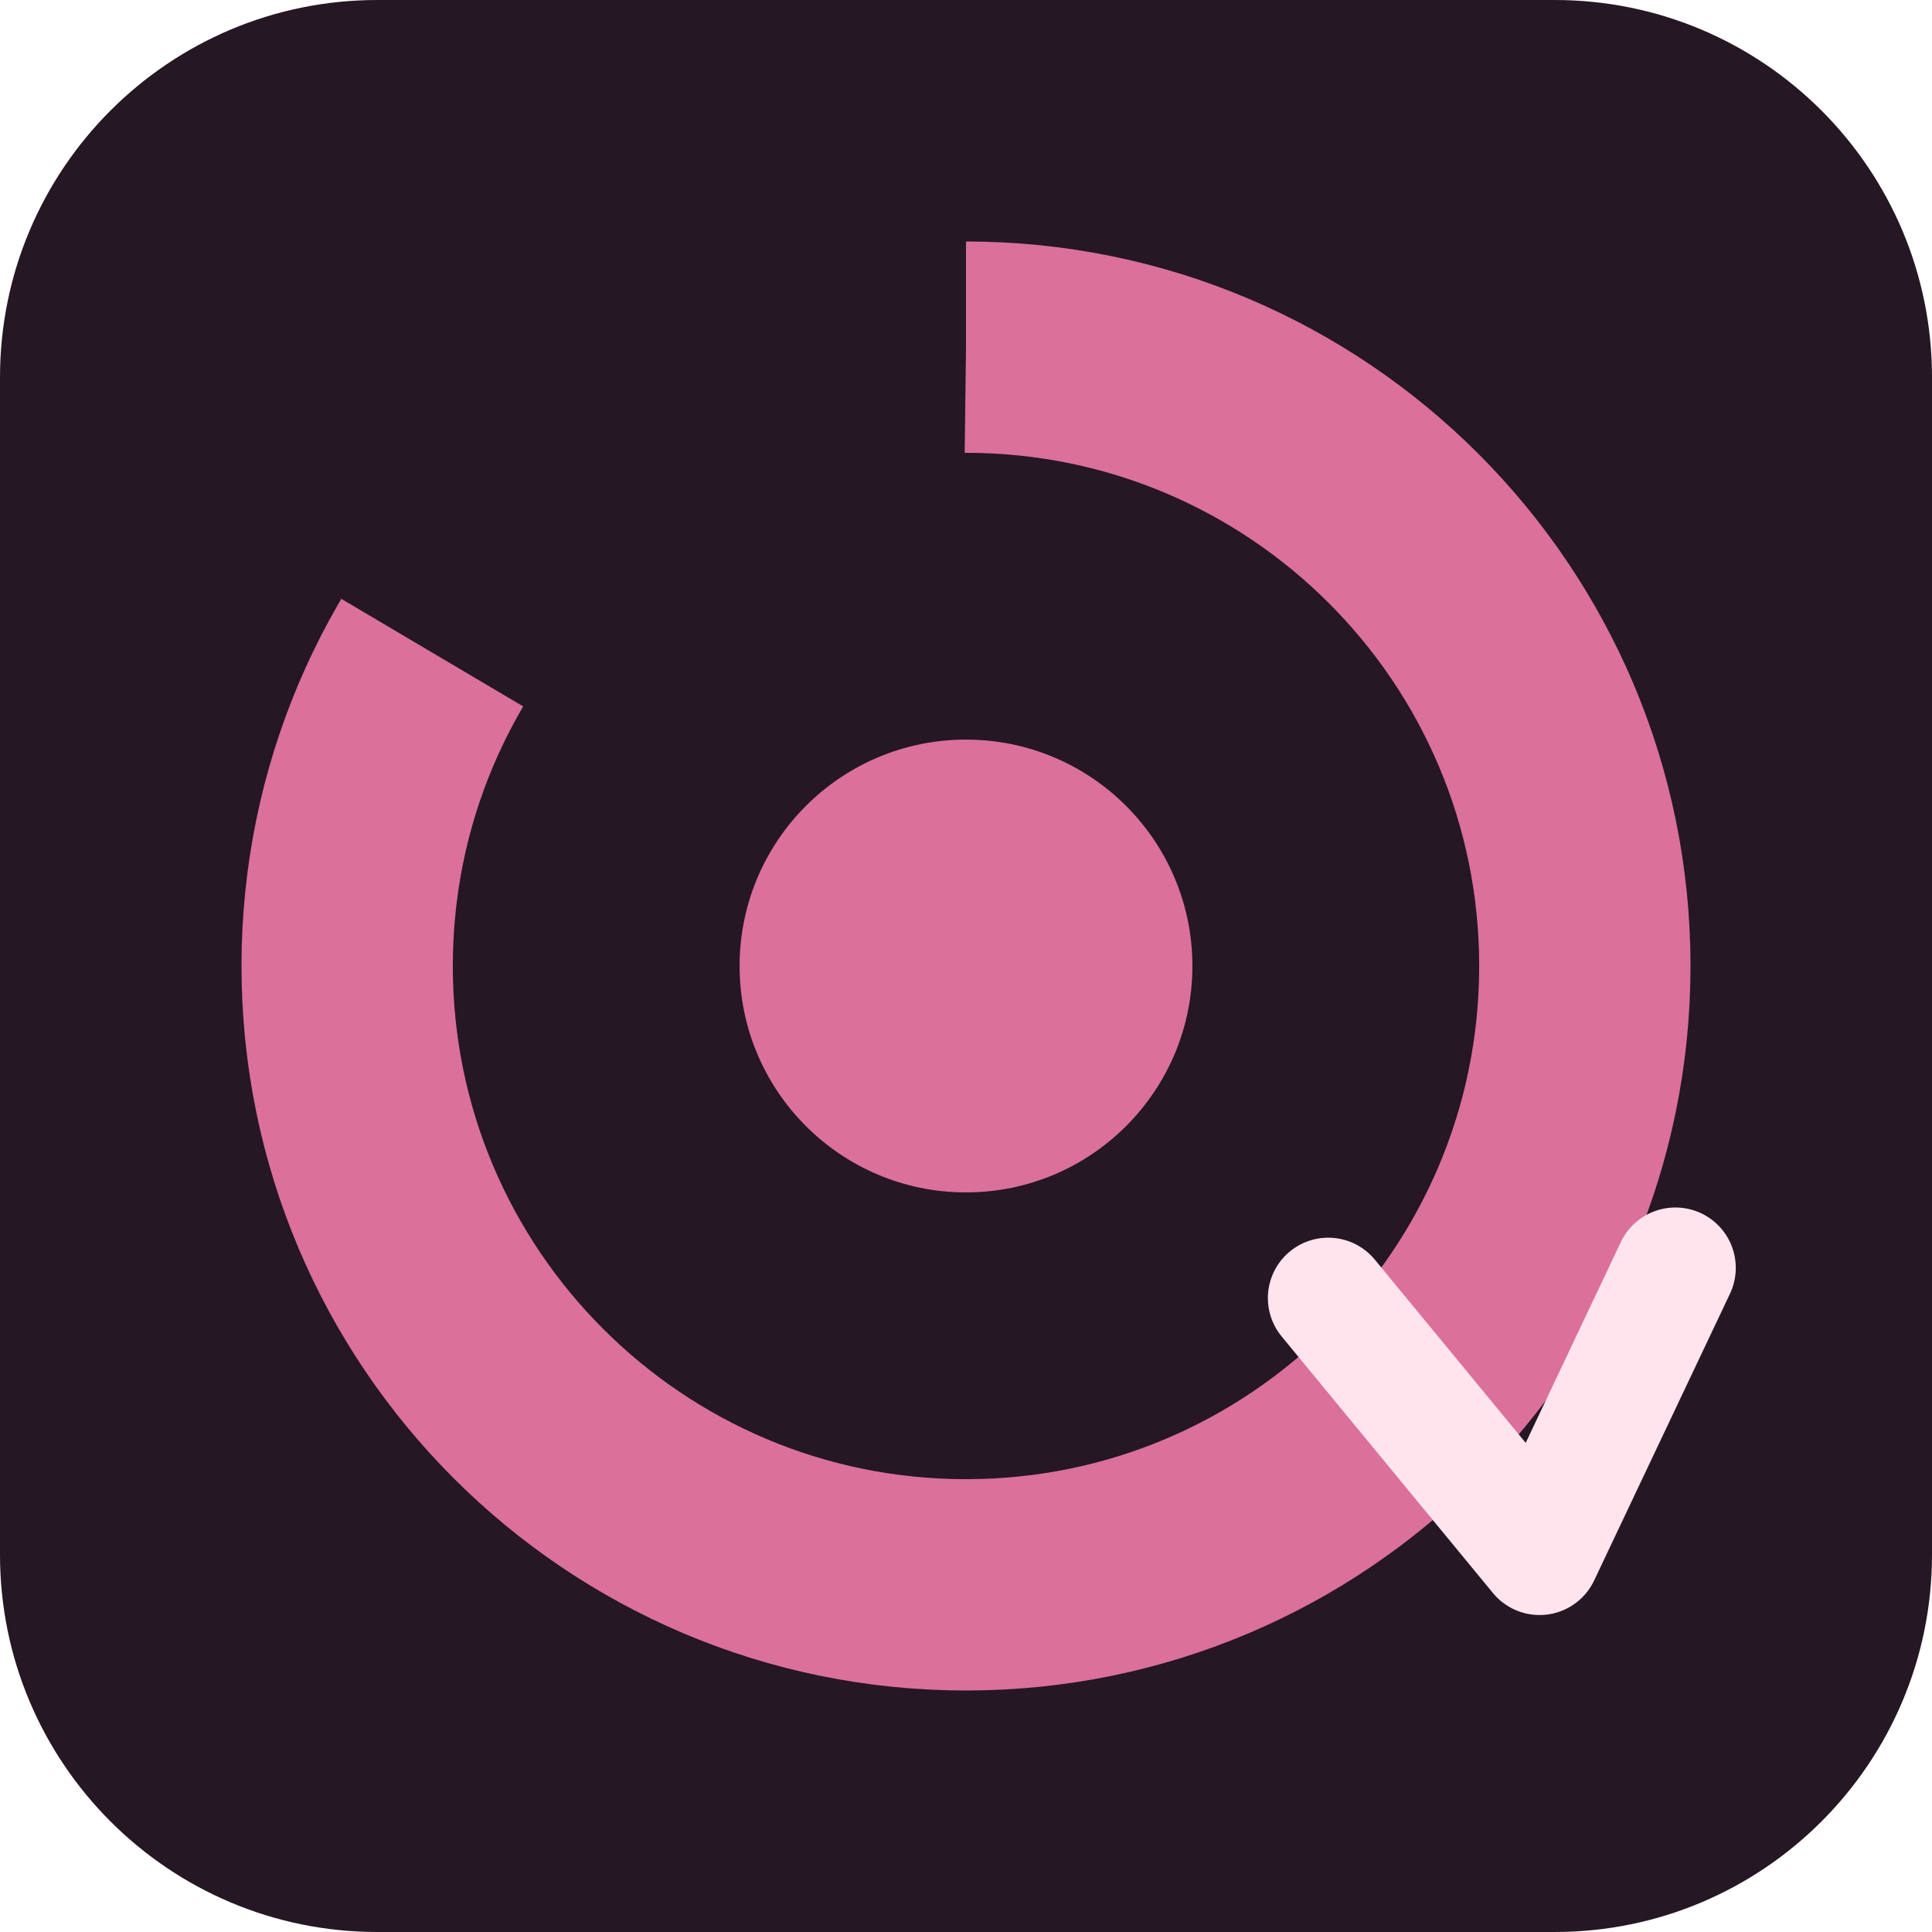
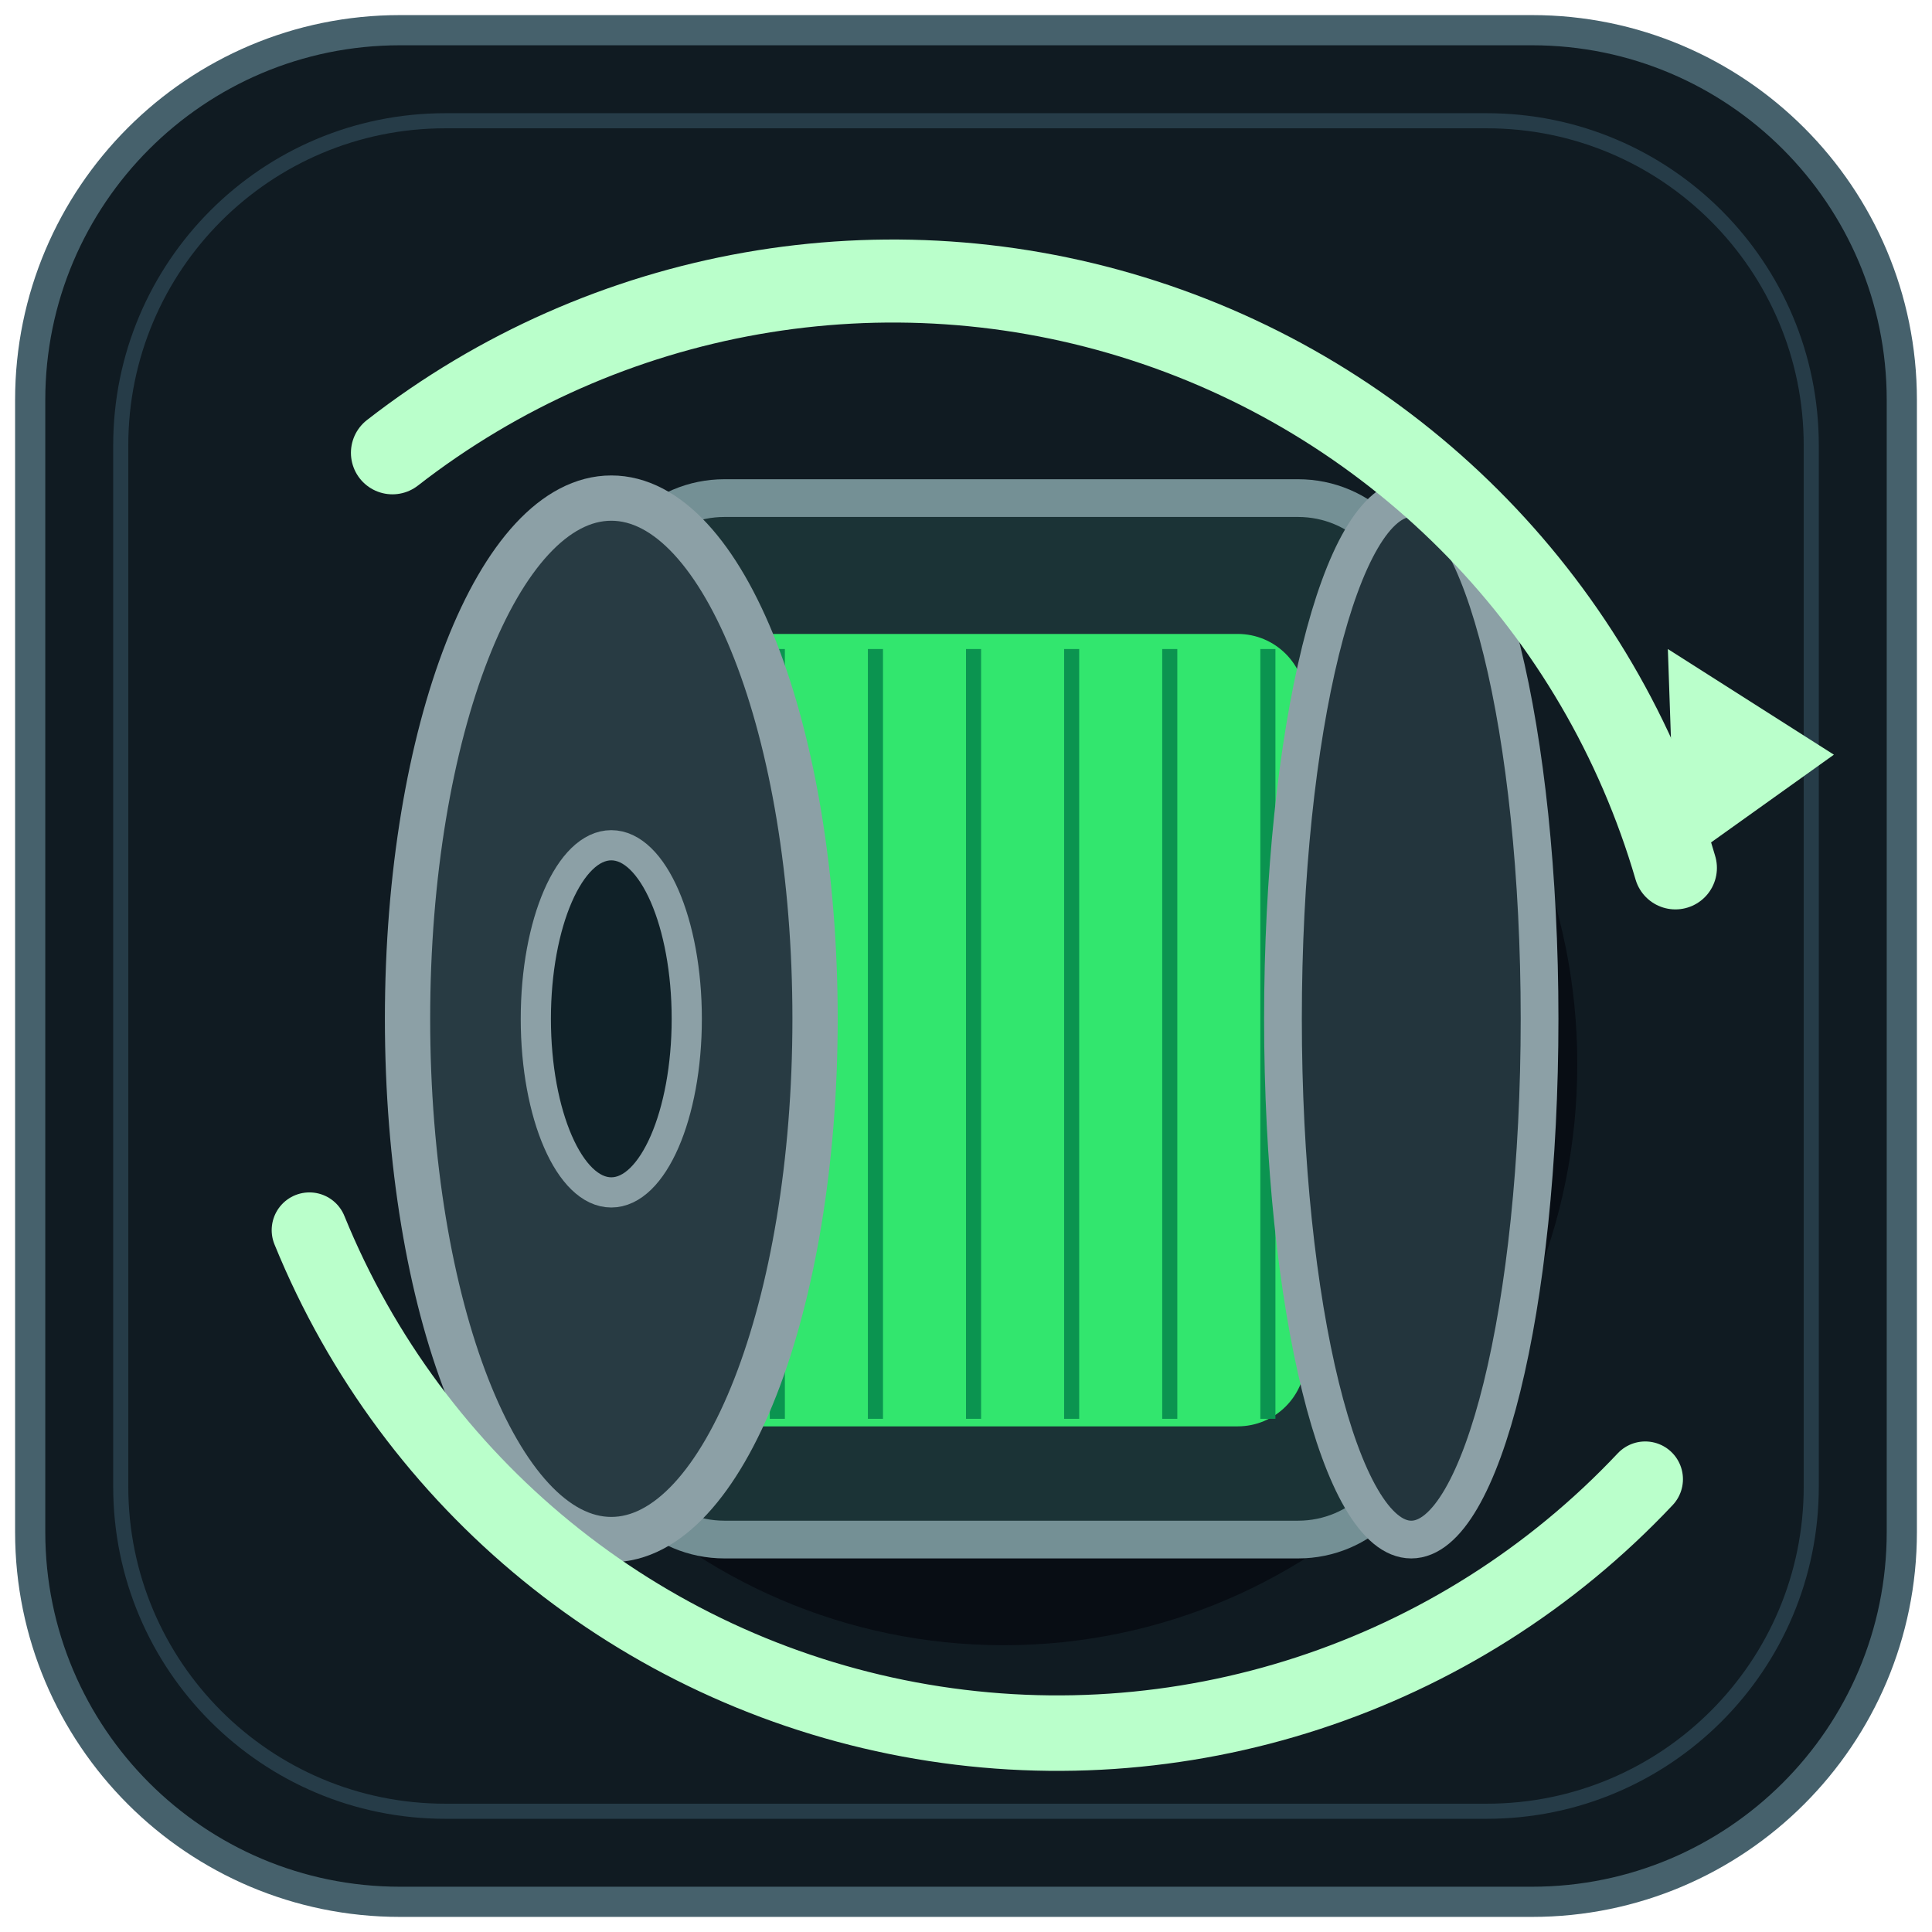
- <svg xmlns="http://www.w3.org/2000/svg" viewBox="0 0 128 128">
-   <rect width="128" height="128" rx="25" fill="#251723" />
-   <circle cx="64" cy="64" r="41" fill="none" stroke="#db709b" stroke-width="14" stroke-dasharray="215 60" transform="rotate(-90 64 64)" />
-   <circle cx="64" cy="64" r="15" fill="#db709b" />
-   <path d="m88 86 14 17 9-19" fill="none" stroke="#ffe4ed" stroke-width="8" stroke-linecap="round" stroke-linejoin="round" />
+ <svg xmlns="http://www.w3.org/2000/svg" viewBox="0 0 256 256" role="img" aria-label="AMS Rewinder spool icon">
+   <rect x="4" y="4" width="248" height="248" rx="49" fill="#101b22" stroke="#46616c" stroke-width="4" />
+   <rect x="16" y="16" width="224" height="224" rx="43" fill="none" stroke="#263c48" stroke-width="2" />
+   <ellipse cx="133" cy="141" rx="76" ry="77" fill="#080d14" />
+   <rect x="81" y="66" width="106" height="138" rx="15" fill="#1b3336" stroke="#749095" stroke-width="5" />
+   <rect x="92" y="84" width="81" height="105" rx="9" fill="#32e66e" />
+   <path d="M103 86V188M116 86V188M129 86V188M142 86V188M155 86V188M168 86V188" stroke="#0b9450" stroke-width="2" />
+   <ellipse cx="81" cy="135" rx="27" ry="69" fill="#283b43" stroke="#8ca0a6" stroke-width="6" />
+   <ellipse cx="81" cy="135" rx="10" ry="23" fill="#102128" stroke="#8ca0a6" stroke-width="4" />
+   <ellipse cx="187" cy="135" rx="17" ry="69" fill="#23353d" stroke="#8ca0a6" stroke-width="5" />
+   <path d="M52 60 A108 108 0 0 1 222 115" fill="none" stroke="#baffcb" stroke-width="11" stroke-linecap="round" />
+   <path d="M222 115l-1-29 22 14z" fill="#baffcb" />
+   <path d="M218 196A107 107 0 0 1 41 163" fill="none" stroke="#baffcb" stroke-width="10" stroke-linecap="round" />
</svg>
